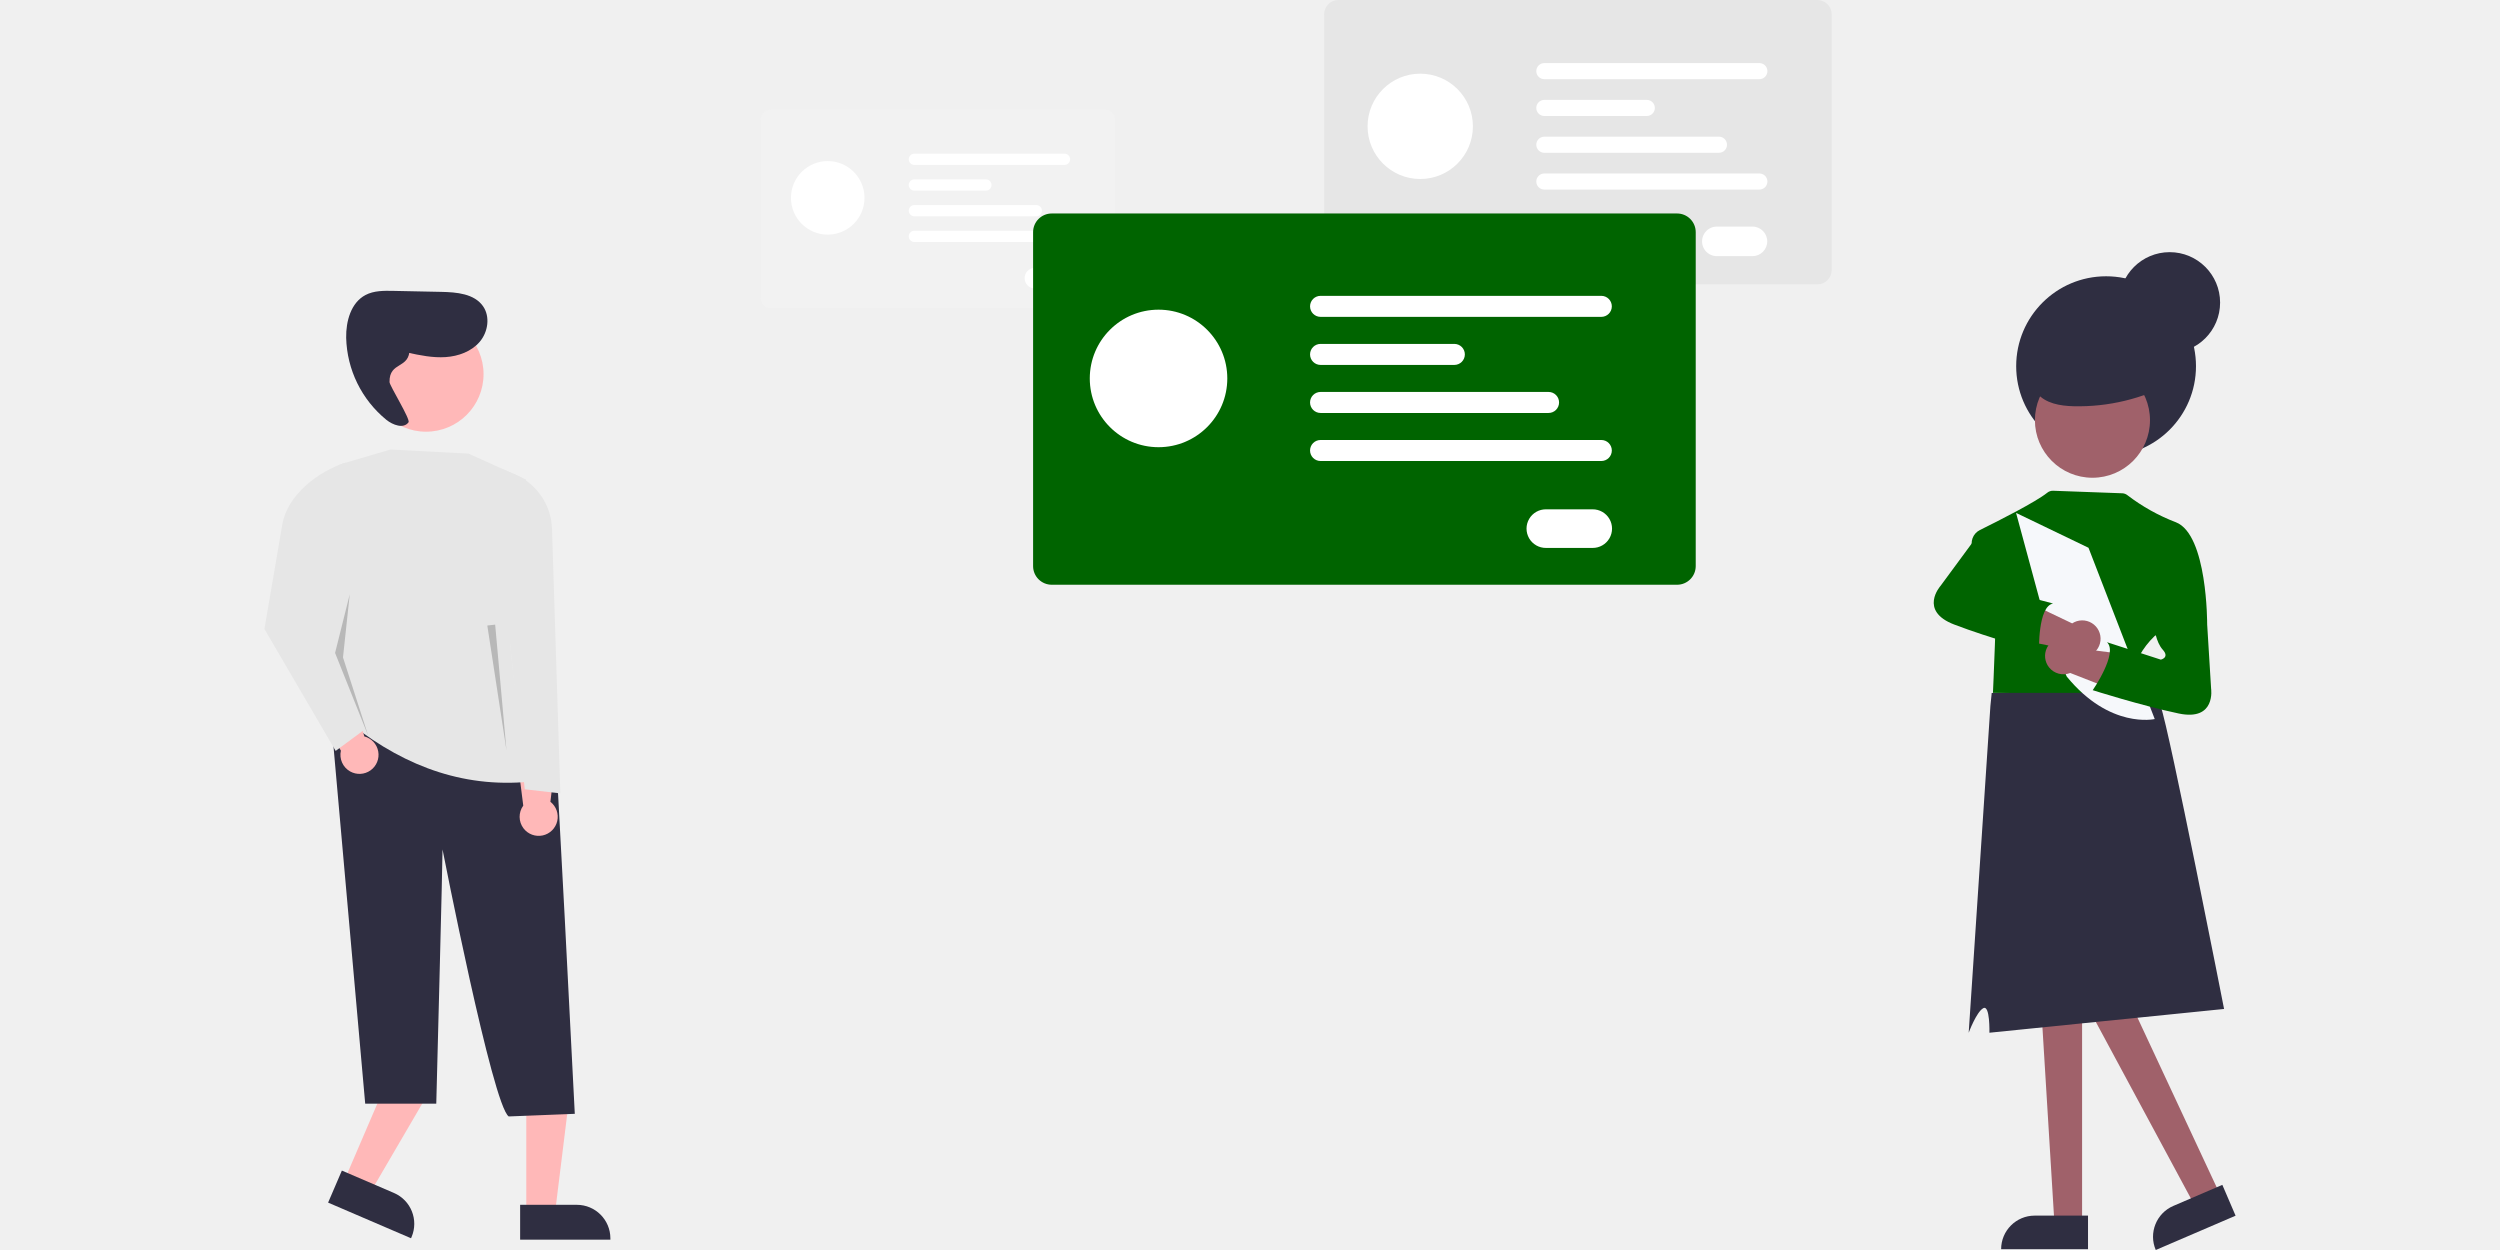
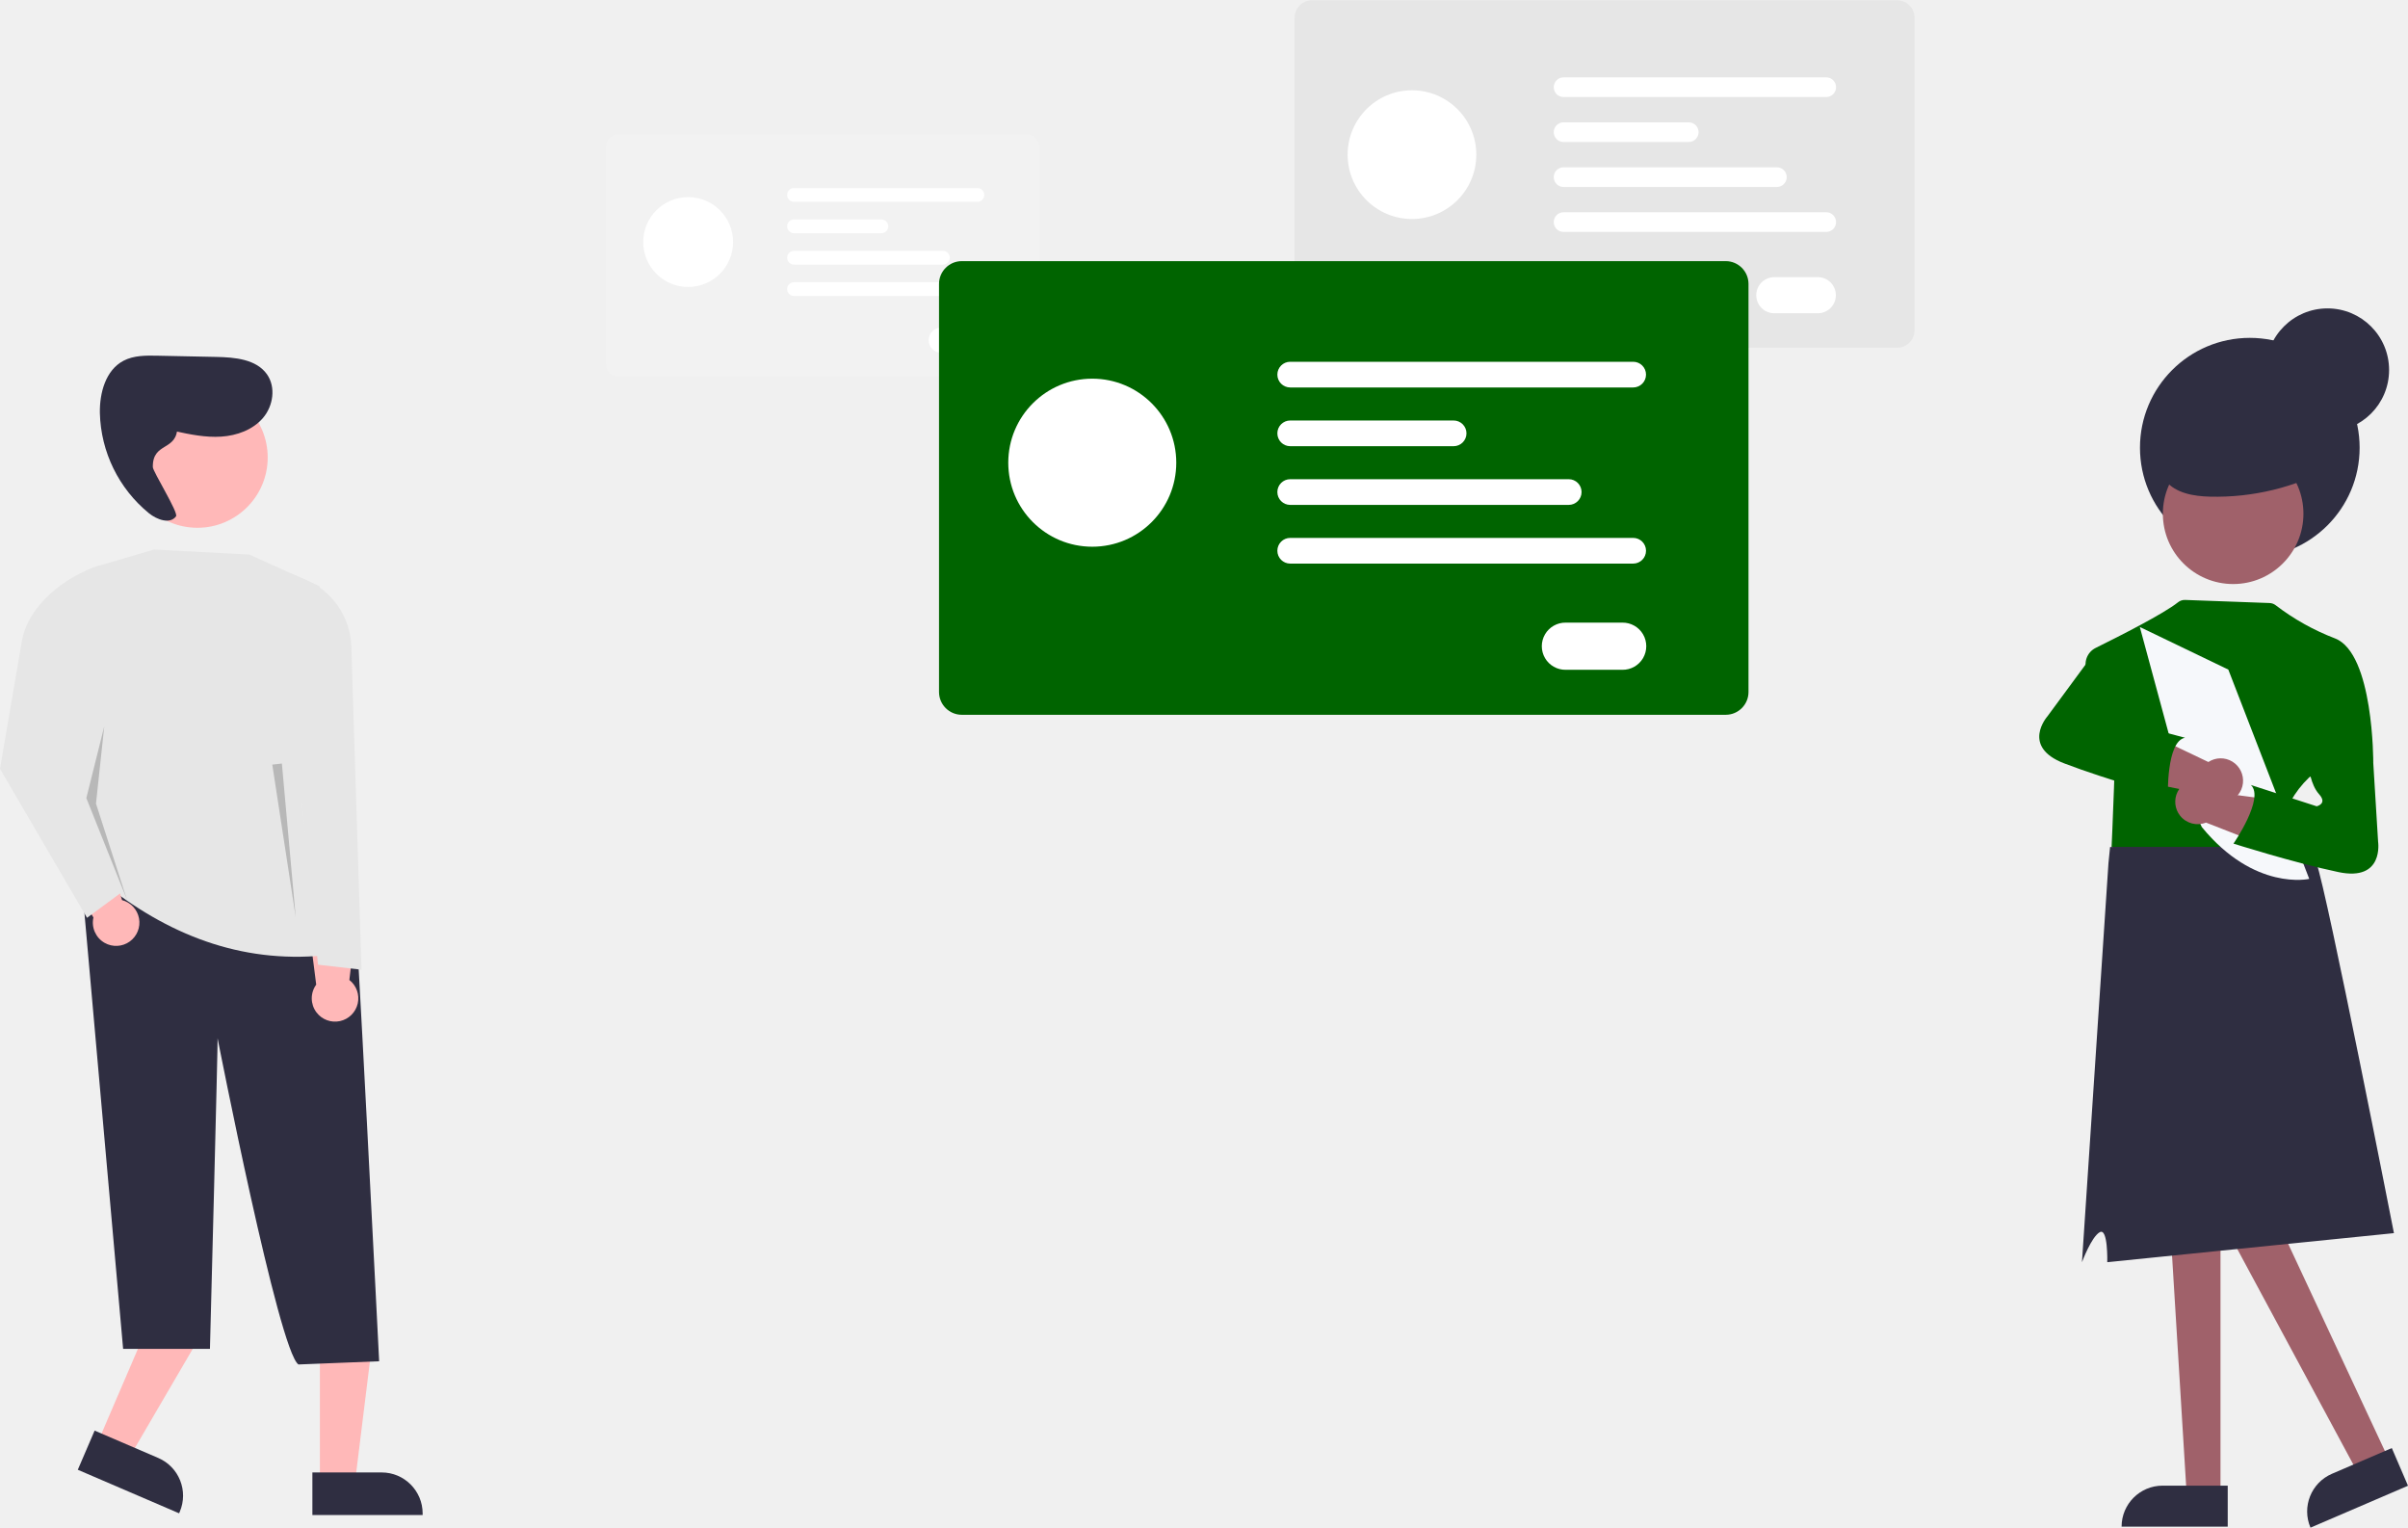
- <svg xmlns="http://www.w3.org/2000/svg" id="e415e4e1-8870-48b5-9940-d02b43ac290b" data-name="Layer 1" width="2000" height="1000" viewBox="0 0 898.978 570.08">
+ <svg xmlns="http://www.w3.org/2000/svg" id="e415e4e1-8870-48b5-9940-d02b43ac290b" data-name="Layer 1" width="1920" height="1218" viewBox="0 0 898.978 570.08">
  <defs>
    <linearGradient id="b3748f69-0e41-4ff3-90ef-d3524a6a40c3" x1="278.848" y1="537.968" x2="278.848" y2="538.148" gradientTransform="matrix(1, 0, 0, -1, -88.27, 870.92)" gradientUnits="userSpaceOnUse">
      <stop offset="0" stop-color="gray" stop-opacity="0.25" />
      <stop offset="0.54" stop-color="gray" stop-opacity="0.12" />
      <stop offset="1" stop-color="gray" stop-opacity="0.1" />
    </linearGradient>
  </defs>
  <polygon points="828.975 558.002 816.367 558.002 810.367 460 828.975 460 828.975 558.002" fill="#a0616a" />
  <path d="M807.362,554.399h24.315a0,0,0,0,1,0,0v15.309a0,0,0,0,1,0,0H792.053a0,0,0,0,1,0,0v0A15.309,15.309,0,0,1,807.362,554.399Z" fill="#2f2e41" />
  <polygon points="891.874 544.746 880.291 549.724 830.577 457.415 847.673 450.068 891.874 544.746" fill="#a0616a" />
  <path d="M1023.762,712.53h24.315a0,0,0,0,1,0,0v15.309a0,0,0,0,1,0,0h-39.624a0,0,0,0,1,0,0v0A15.309,15.309,0,0,1,1023.762,712.53Z" transform="translate(-351.3233 299.5617) rotate(-23.2563)" fill="#2f2e41" />
  <path d="M858.767,294.642H640.333a6.518,6.518,0,0,1-6.51-6.51V171.47a6.518,6.518,0,0,1,6.51-6.51H858.767a6.518,6.518,0,0,1,6.51,6.51V288.131A6.518,6.518,0,0,1,858.767,294.642Z" transform="translate(-150.5108 -164.96)" fill="#e6e6e6" />
  <circle cx="527.129" cy="57.618" r="24.019" fill="#fff" />
  <path d="M832.302,201.072H734.236a3.672,3.672,0,0,1,0-7.345h98.066a3.672,3.672,0,0,1,0,7.345Z" transform="translate(-150.5108 -164.96)" fill="#fff" />
  <path d="M780.964,217.86H734.236a3.672,3.672,0,0,1,0-7.345h46.728a3.672,3.672,0,1,1,0,7.345Z" transform="translate(-150.5108 -164.96)" fill="#fff" />
  <path d="M813.874,234.641H734.236a3.672,3.672,0,0,1,0-7.345h79.638a3.672,3.672,0,0,1,0,7.345Z" transform="translate(-150.5108 -164.96)" fill="#fff" />
  <path d="M832.302,251.422H734.236a3.672,3.672,0,0,1,0-7.345h98.066a3.672,3.672,0,0,1,0,7.345Z" transform="translate(-150.5108 -164.96)" fill="#fff" />
  <path d="M829.231,281.782H812.993a6.744,6.744,0,1,1,0-13.487H829.231a6.744,6.744,0,0,1,0,13.487Z" transform="translate(-150.5108 -164.96)" fill="#fff" />
  <path d="M533.883,305.507H381.367a4.551,4.551,0,0,1-4.546-4.546V219.506a4.551,4.551,0,0,1,4.546-4.546H533.883a4.551,4.551,0,0,1,4.546,4.546V300.961A4.551,4.551,0,0,1,533.883,305.507Z" transform="translate(-150.5108 -164.96)" fill="#f2f2f2" />
  <circle cx="256.905" cy="90.231" r="16.77" fill="#fff" />
  <path d="M515.404,240.174h-68.472a2.564,2.564,0,0,1,0-5.128h68.472a2.564,2.564,0,1,1,0,5.128Z" transform="translate(-150.5108 -164.96)" fill="#fff" />
  <path d="M479.559,251.896H446.932a2.564,2.564,0,0,1,0-5.128h32.626a2.564,2.564,0,0,1,0,5.128Z" transform="translate(-150.5108 -164.96)" fill="#fff" />
  <path d="M502.538,263.613h-55.605a2.564,2.564,0,0,1,0-5.128h55.605a2.564,2.564,0,0,1,0,5.128Z" transform="translate(-150.5108 -164.96)" fill="#fff" />
  <path d="M515.404,275.33h-68.472a2.564,2.564,0,0,1,0-5.128h68.472a2.564,2.564,0,1,1,0,5.128Z" transform="translate(-150.5108 -164.96)" fill="#fff" />
  <path d="M513.26,296.528H501.923a4.708,4.708,0,1,1,0-9.417h11.337a4.708,4.708,0,1,1,0,9.417Z" transform="translate(-150.5108 -164.96)" fill="#fff" />
  <path d="M794.778,431.642H509.577a8.51,8.51,0,0,1-8.5-8.5V270.822a8.51,8.51,0,0,1,8.5-8.5H794.778a8.51,8.51,0,0,1,8.5,8.5V423.142A8.51,8.51,0,0,1,794.778,431.642Z" transform="translate(-150.5108 -164.96)" fill="#006400" />
  <circle cx="407.777" cy="172.592" r="31.36" fill="#fff" />
  <path d="M760.222,309.472h-128.04a4.795,4.795,0,0,1,0-9.59h128.04a4.795,4.795,0,1,1,0,9.59Z" transform="translate(-150.5108 -164.96)" fill="#fff" />
  <path d="M693.193,331.392H632.182a4.795,4.795,0,0,1,0-9.59h61.01a4.795,4.795,0,1,1,0,9.59Z" transform="translate(-150.5108 -164.96)" fill="#fff" />
  <path d="M736.162,353.302h-103.98a4.795,4.795,0,0,1,0-9.59h103.98a4.795,4.795,0,0,1,0,9.59Z" transform="translate(-150.5108 -164.96)" fill="#fff" />
  <path d="M760.222,375.212h-128.04a4.795,4.795,0,0,1,0-9.59h128.04a4.795,4.795,0,1,1,0,9.59Z" transform="translate(-150.5108 -164.96)" fill="#fff" />
  <path d="M756.213,414.852H735.012a8.805,8.805,0,1,1,0-17.609h21.2a8.805,8.805,0,1,1,0,17.609Z" transform="translate(-150.5108 -164.96)" fill="#fff" />
  <path d="M1044.238,625.112s-24.99-127.42-28.93-138.16c-2.17-5.87-3.6-10.14-3.6-10.14l-73.44,4.2-.6,5.94-9.9,149.02s3.5-9.47,6.64-11.21,2.81,11.19,2.81,11.19" transform="translate(-150.5108 -164.96)" fill="#2f2e41" />
  <path d="M938.83,480.96h64.279c-1.804-6.459,0-12.445,2.579-17.038a37.63,37.63,0,0,1,6.73-8.736l.441-.395,22.459-4.98,1.208-.263s.178-40.805-14.265-46.405a88.309,88.309,0,0,1-22.137-12.364,3.971,3.971,0,0,0-2.323-.851L966.272,388.775a4.02,4.02,0,0,0-2.671.898c-5.212,4.191-21.789,12.605-30.701,17.006a6.786,6.786,0,0,0-3.219,8.802c3.559,8.172,9.606,21.839,10.242,21.839C940.828,437.32,938.83,480.96,938.83,480.96Z" transform="translate(-150.5108 -164.96)" fill="#006400" />
  <path d="M982.41,414.778l30.209,78.115s-20.423,4.709-40.122-19.366l-7.109-15.517-16.017-59.138Z" transform="translate(-150.5108 -164.96)" fill="#f6f8fb" />
  <circle cx="839.918" cy="167" r="41" fill="#2f2e41" />
  <path d="M964.421,469.329a8.37,8.37,0,0,0,9.655,2.547l21.965,8.595,7.318-16.546-24.749-3.196a8.365,8.365,0,1,0-14.189,8.6Z" transform="translate(-150.5108 -164.96)" fill="#a0616a" />
  <circle cx="833.701" cy="191.645" r="26.239" fill="#a0616a" />
  <path d="M1021.111,339.226a90.609,90.609,0,0,1-45.542,11.004c-6.083-.158-12.786-1.264-16.639-5.975-4.347-5.315-3.259-13.62.934-19.057s10.754-8.503,17.298-10.581c6.192-1.967,12.827-3.234,19.177-1.859a23.879,23.879,0,0,1,17.304,31.724" transform="translate(-150.5108 -164.96)" fill="#2f2e41" />
  <circle cx="868.918" cy="138" r="23" fill="#2f2e41" />
  <path d="M1027.667,438.706l8.852,10.842,1.804,29.429s2.323,14.986-14.807,11.377-39.178-10.627-39.178-10.627,11.732-17.005,6.496-21.877l24.558,7.946s4.151-.906.898-4.515-3.826-10.114-3.826-10.114Z" transform="translate(-150.5108 -164.96)" fill="#006400" />
  <path d="M982.213,464.186a8.37,8.37,0,0,1-9.492-3.098l-23.114-4.696,2.829-17.87,22.524,10.742a8.365,8.365,0,1,1,7.253,14.922Z" transform="translate(-150.5108 -164.96)" fill="#a0616a" />
  <path d="M951.707,422.865s-4.011,5.154-8.701,6.421-1.695,4.28-1.695,4.28l24.94,6.648c-7.041,1.252-6.411,21.902-6.411,21.902s-22.328-6.066-38.676-12.328-6.267-17.59-6.267-17.59l17.482-23.743,13.318-4.306Z" transform="translate(-150.5108 -164.96)" fill="#006400" />
  <polygon points="36.427 538.404 48.46 543.575 74.133 499.623 56.374 491.99 36.427 538.404" fill="#ffb8b8" />
  <path d="M181.025,706.298h41.163a0,0,0,0,1,0,0v15.904a0,0,0,0,1,0,0H196.334a15.309,15.309,0,0,1-15.309-15.309v-.595A0,0,0,0,1,181.025,706.298Z" transform="translate(-45.69774 1285.108) rotate(-156.7437)" fill="#2f2e41" />
  <polygon points="119.429 553.213 132.527 553.213 138.76 502.695 119.429 502.695 119.429 553.213" fill="#ffb8b8" />
  <path d="M267.134,714.431h41.163a0,0,0,0,1,0,0V730.335a0,0,0,0,1,0,0H282.443a15.309,15.309,0,0,1-15.309-15.309v-.595A0,0,0,0,1,267.134,714.431Z" transform="translate(424.9191 1279.806) rotate(-180)" fill="#2f2e41" />
  <g opacity="0.1">
    <path d="M190.208,332.752l.74.16A1,1,0,0,0,190.208,332.752Z" transform="translate(-150.5108 -164.96)" fill="url(#b3748f69-0e41-4ff3-90ef-d3524a6a40c3)" />
  </g>
  <path d="M292.06,672.936l-30.126,1.195c-7.355-4.945-30.189-121.752-30.189-121.752.156.904-2.857,115.935-2.857,115.935H196.476l-15.924-179.379,17.576,7.077s80.481-6.526,84.231-1.882C283.148,495.644,292.06,672.936,292.06,672.936Z" transform="translate(-150.5108 -164.96)" fill="#2f2e41" />
  <circle cx="73.701" cy="170.645" r="26.239" fill="#ffb8b8" />
  <path d="M268.673,542.738a8.695,8.695,0,0,1-.114-10.372l-3.082-24.308,18.526-3.171L280.939,530.629a8.69,8.69,0,1,1-12.266,12.109Z" transform="translate(-150.5108 -164.96)" fill="#ffb8b8" />
  <path d="M228.187,318.005l.578.125A.806.806,0,0,0,228.187,318.005Z" transform="translate(-150.5108 -164.96)" fill="#e1e7ef" />
  <path d="M215.787,325.77c5.713,1.248,11.526,2.438,17.36,2.05s11.785-2.548,15.574-7.002,4.837-11.447,1.474-16.231c-3.999-5.688-12.017-6.37-18.968-6.514l-21.904-.454c-4.328-.09-8.869-.132-12.702,1.88-6.659,3.495-8.958,11.984-8.825,19.503a49.883,49.883,0,0,0,18.329,37.425c2.964,2.386,7.845,4.2,10.105,1.138.985-1.335-8.635-16.699-8.662-18.358-.161-9.643,9.31-5.715,9.148-15.359" transform="translate(-150.5108 -164.96)" fill="#2f2e41" />
  <path d="M190.5,495.552c24.969,19.527,52.53,29.37,83.728,25.618-13.176-46.264-17.085-92.178-4.374-137.464l-26.243-11.872L207.996,369.96l-21.44,6.306a14.336,14.336,0,0,0-10.284,14.035C177.029,428.922,180.577,465.065,190.5,495.552Z" transform="translate(-150.5108 -164.96)" fill="#e6e6e6" />
  <path d="M269.23,524.919l16.246,1.875L281.672,406.159a28.08,28.08,0,0,0-17.266-25.035l-5.798-2.416,1.562,56.548Z" transform="translate(-150.5108 -164.96)" fill="#e6e6e6" />
  <path d="M189.598,516.782a8.695,8.695,0,0,1-4.21-9.48l-12.45-21.104,15.758-10.244,7.374,24.853a8.69,8.69,0,1,1-6.472,15.975Z" transform="translate(-150.5108 -164.96)" fill="#ffb8b8" />
  <path d="M183.002,507.424l15.21-11.218-16.46-48.766,5.936-71.544h0c-12.895,4.053-26.74,14.939-29.02,28.262l-8.157,47.656Z" transform="translate(-150.5108 -164.96)" fill="#e6e6e6" />
  <polygon points="38.925 270.993 32.23 297.771 47.422 335.77 35.835 299.831 38.925 270.993" opacity="0.2" />
  <polygon points="105.236 284.875 110.404 342.256 101.653 285.275 105.236 284.875" opacity="0.2" />
</svg>
